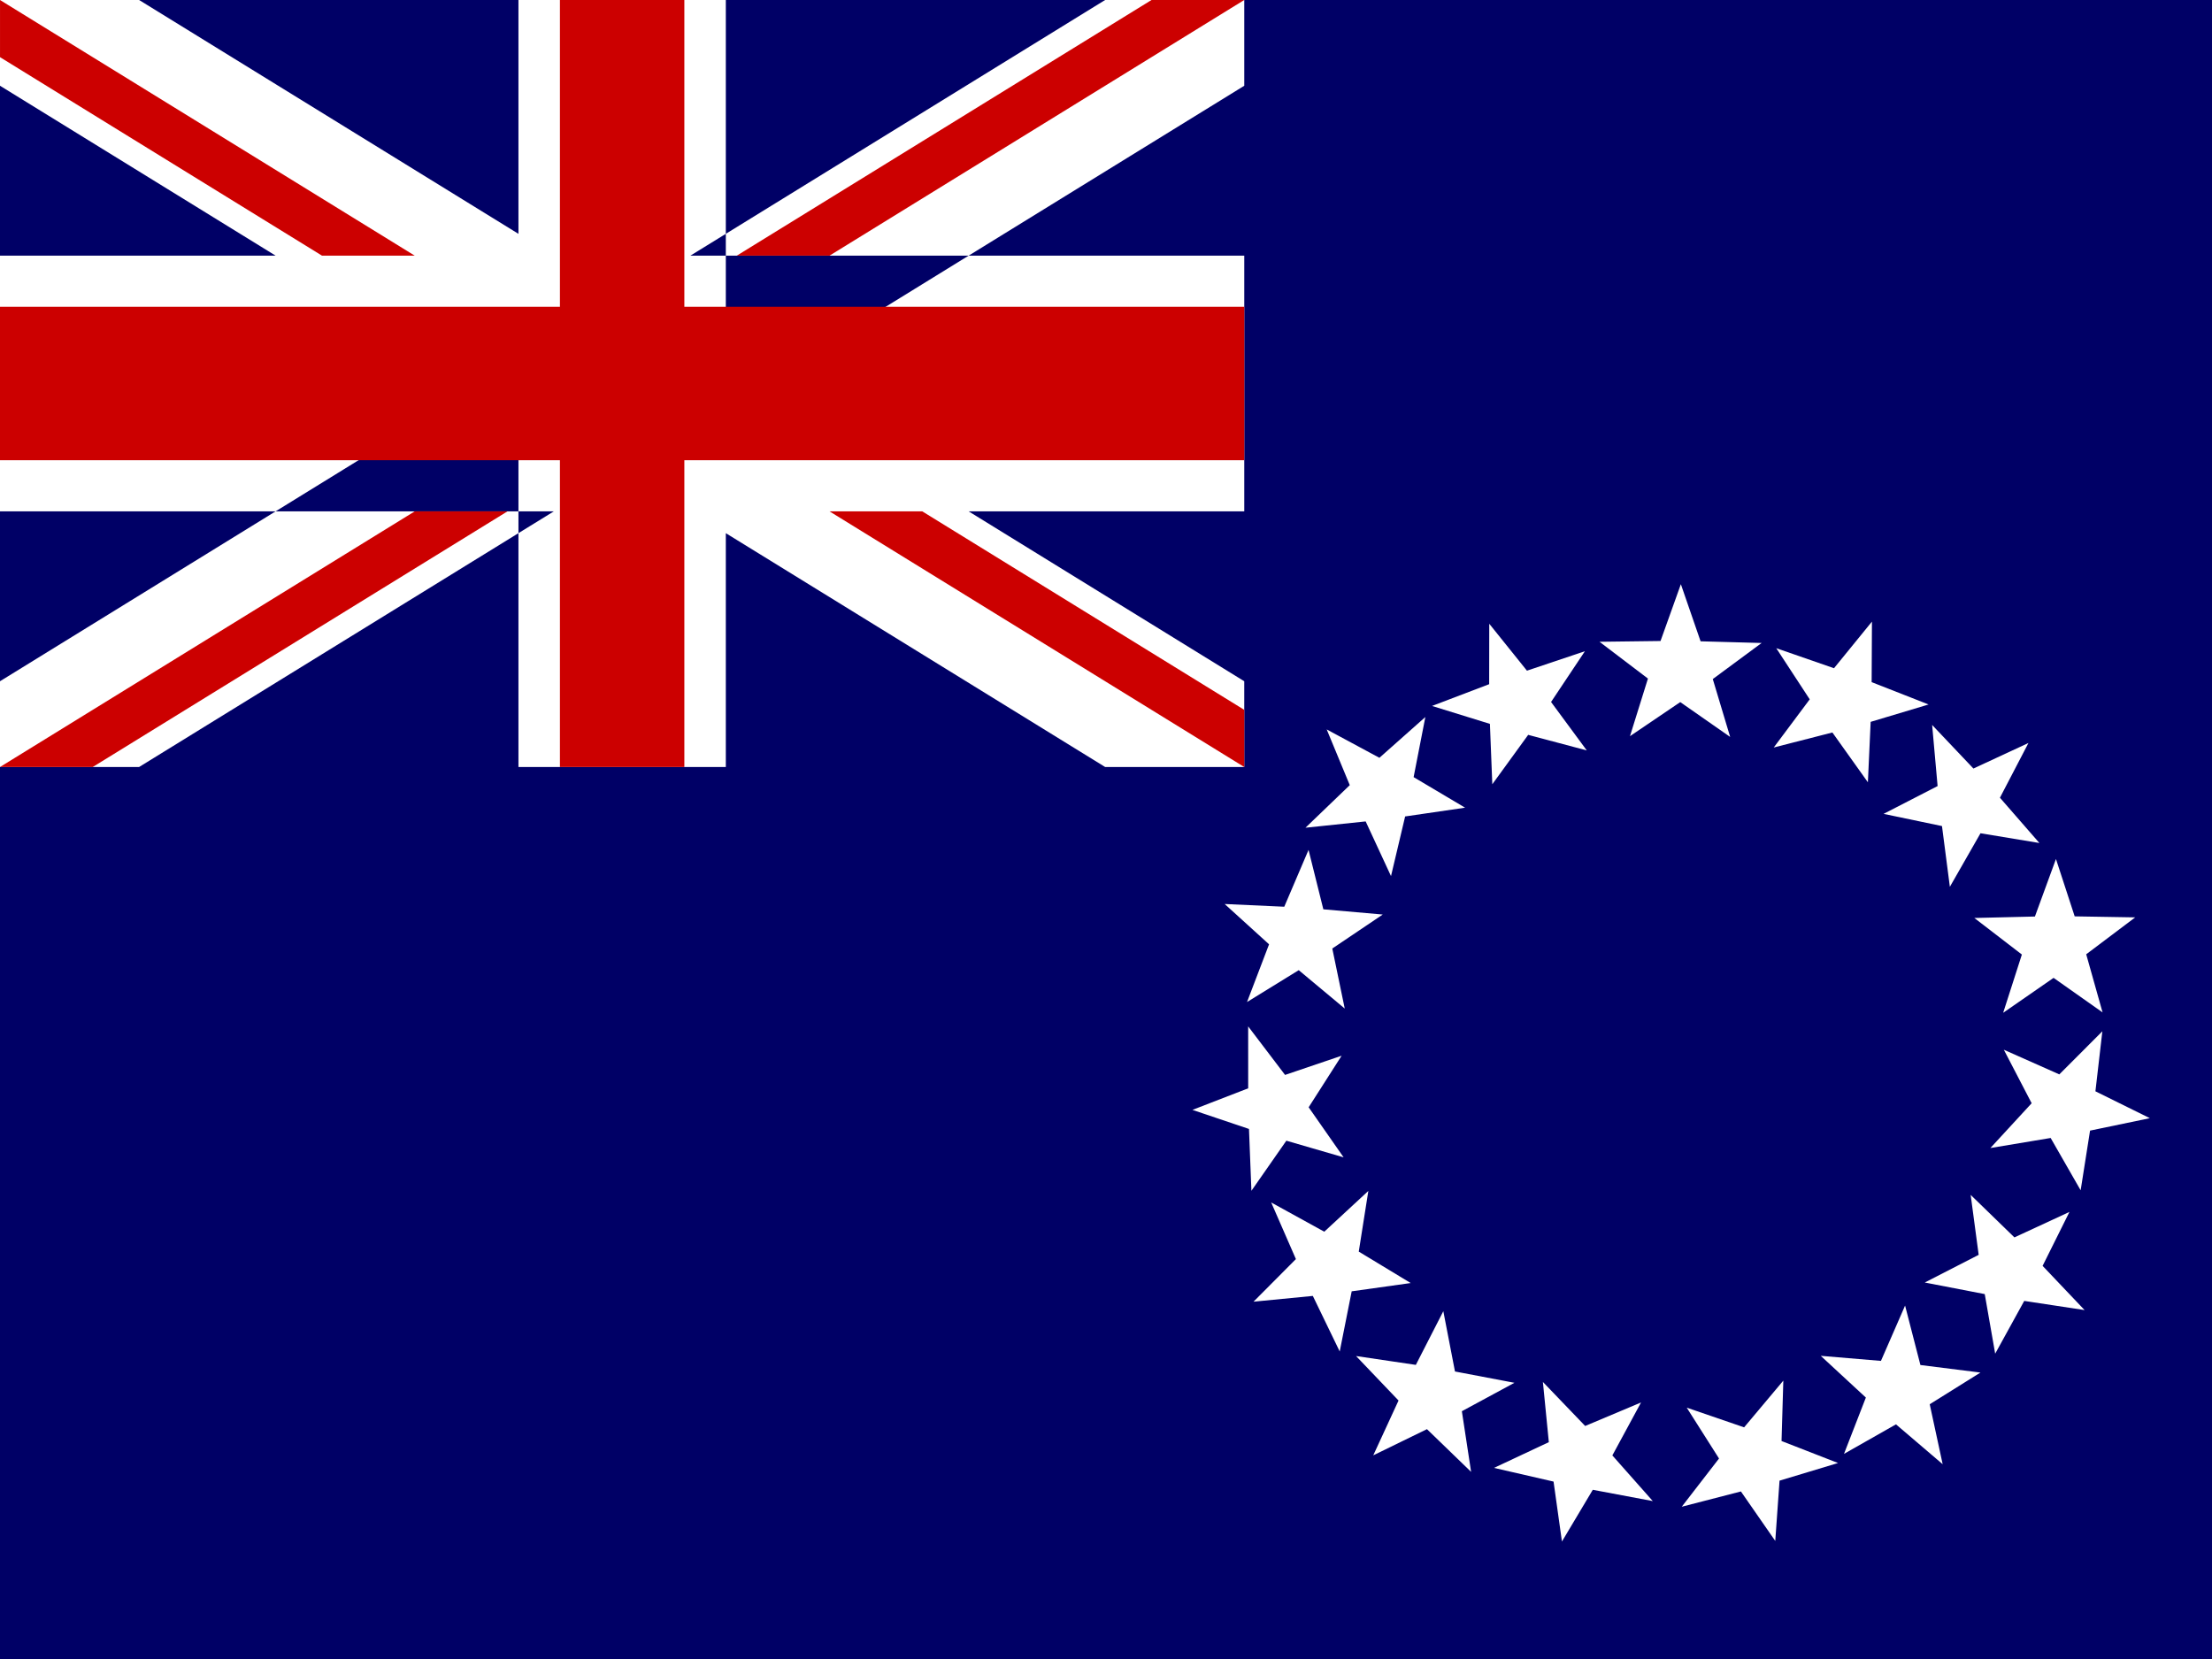
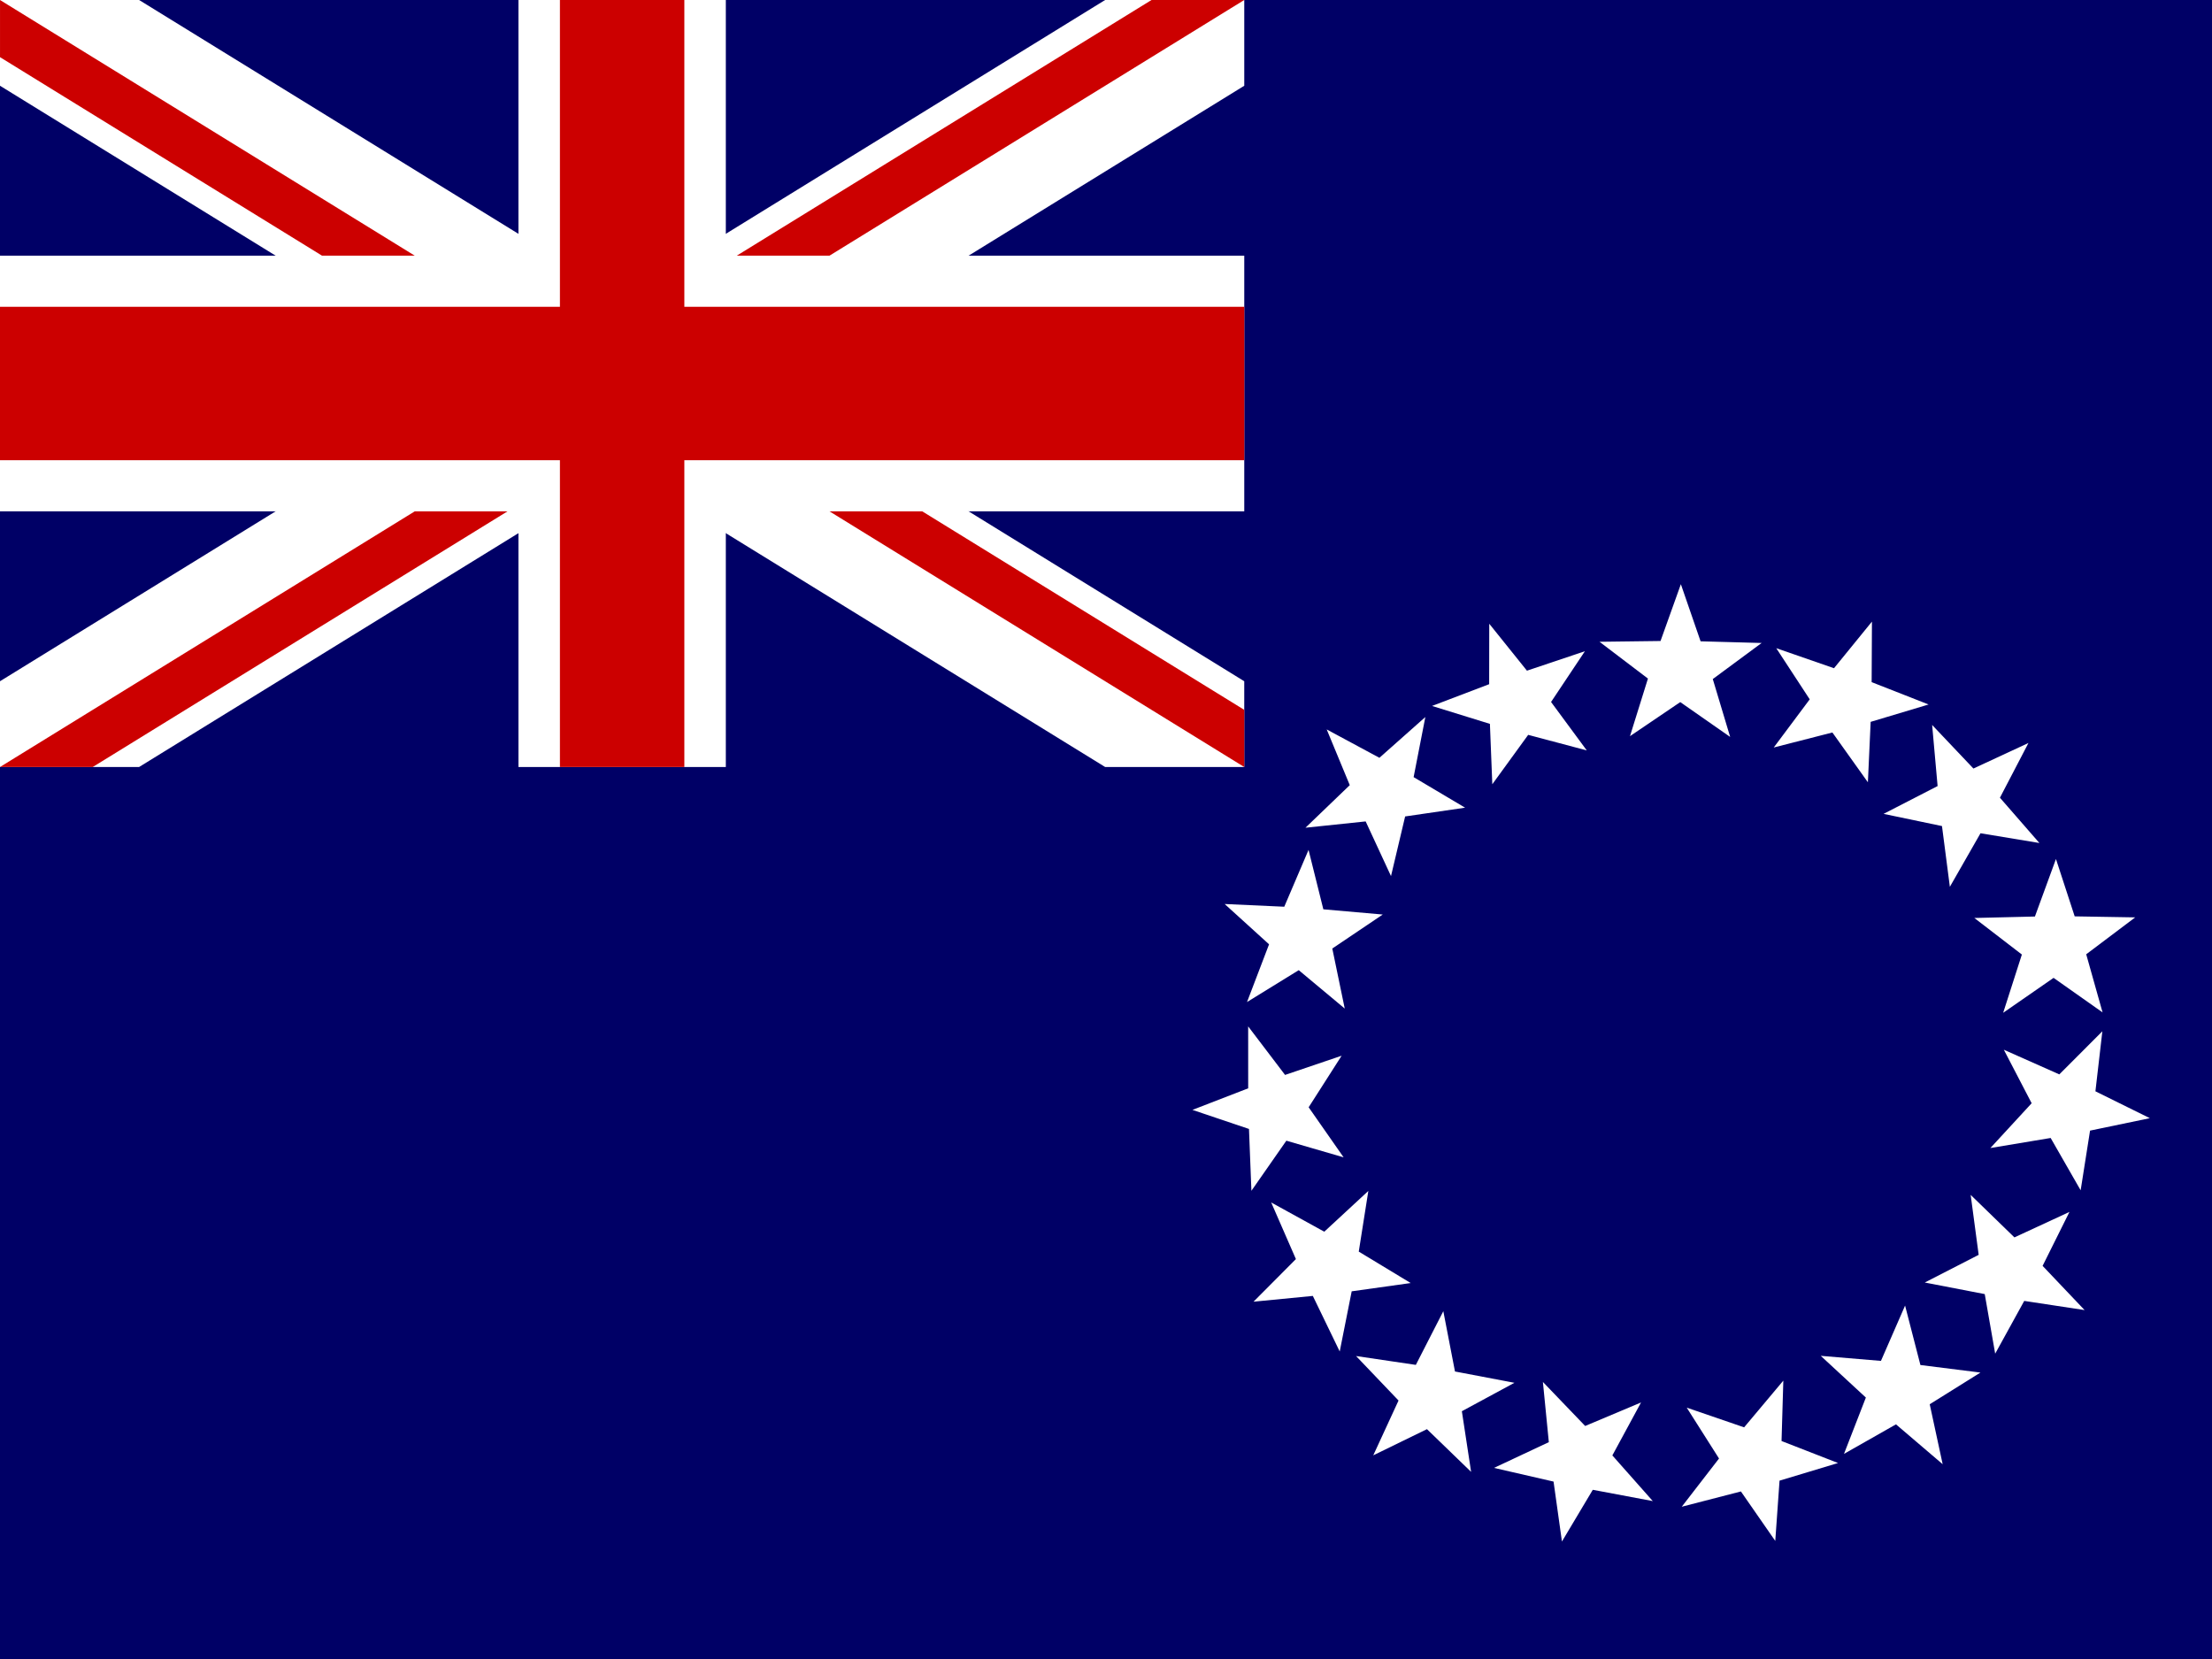
- <svg xmlns="http://www.w3.org/2000/svg" height="480" width="640" viewBox="0 0 640 480">
-   <path fill="#006" d="M0 0h640v480h-640z" />
-   <path d="M0 0v24.81l319.75 197.106h40.25v-24.81l-319.75-197.106h-40.248zm360.004 0v24.81l-319.758 197.107h-40.246v-24.814l319.75-197.106h40.25zM150.003 0v221.92h60v-221.92h-60zm-150.003 73.973v73.973h360.004v-73.973h-360.004z" fill="#fff" />
-   <path d="M0 88.766v44.384h360.004v-44.384h-360.004zm162.003-88.766v221.92h36v-221.92h-36zm-162.003 221.92l120.004-73.974h26.833l-120.004 73.97h-26.836zm0-221.92l120.004 73.973h-26.834l-93.166-57.433v-16.54zm213.172 73.973l119.996-73.973h26.832l-120.002 73.973h-26.833zm146.832 147.95l-120.004-73.975h26.833l93.167 57.432v16.542z" fill="#c00" />
-   <path d="M471.6 213l5.2-16.668-14.013-10.647 17.655-.224 5.883-16.437 5.708 16.527 17.657.484-14.128 10.438 5.028 16.744-14.44-10.078m27.05 13.135l10.408-13.934-9.68-14.798 16.706 5.795 10.977-13.484-.086 17.512 16.474 6.463-16.76 5.026-.8 17.485-10.272-14.408m-98.397 14.976l-.693-17.47-16.746-5.183 16.53-6.296.027-17.487 10.905 13.578 16.77-5.63-9.793 14.685 10.336 14.016-16.956-4.503m-39.69 40.867l-7.332-15.822-17.415 1.824 12.818-12.317-6.675-16.123 15.25 8.21 13.292-11.798-3.394 17.39 14.894 8.84-17.348 2.535m-17.474 55.583l-13.31-11.106-14.964 9.22 6.375-16.7-12.845-11.664 17.247.787 7.023-16.44 4.283 17.19 17.19 1.508-14.6 9.836m3.275 60.417l-16.568-4.817-10.11 14.498-.703-17.895-16.36-5.516 16.13-6.24-.004-17.916 10.672 14.04 16.364-5.554-9.538 14.917m29.527 50.852l-17.074 2.394-3.463 17.41-7.78-16.078-17.162 1.67 12.265-12.328-7.15-16.382 15.36 8.46 12.748-11.796-2.772 17.556m45.038 37.956l-15.208 8.226 2.676 17.55-12.775-12.362-15.537 7.577 7.314-15.863-12.288-12.87 17.295 2.56 7.95-15.535 3.374 17.447m53.832 8.963l-8.3 15.322 11.7 13.21-17.36-3.266-8.924 14.962-2.428-17.338-17.226-3.962 15.86-7.448-1.716-17.417 12.23 12.738m57.333-13.123l-.517 17.475 16.345 6.365-16.924 5.103-1.237 17.442-9.94-14.32-17.116 4.423 10.783-13.952-9.342-14.716 16.604 5.698m54.4-203.218l11.944 12.604 15.92-7.39-8.25 15.835 11.418 13.102-17.04-2.82-8.864 15.496-2.28-17.577-16.9-3.53 15.632-8.043m34.244 21.104l5.42 16.595 17.507.293-14.174 10.68 4.734 16.815-14.176-9.994-14.585 10.107 5.412-16.857-13.75-10.576 17.524-.422m19.513 33.206l-2.006 17.364 15.742 7.775-17.296 3.598-2.72 17.27-8.68-15.14-17.43 2.904 11.933-12.955-8.05-15.48 16.054 7.133m2.931 39.795l-7.767 15.607 12.148 12.79-17.462-2.652-8.406 15.268-3.02-17.24-17.353-3.35 15.596-8.006-2.314-17.345 12.66 12.296m-9.834 39.108l-14.675 9.17 3.747 17.348-13.508-11.534-15.043 8.542 6.328-16.293-13.053-12.072 17.417 1.465 6.983-16.006 4.437 17.2" fill-rule="evenodd" fill="#fff" />
+ <svg xmlns="http://www.w3.org/2000/svg" height="480" width="640" id="flag-icon-css-ck">
+   <path fill="#006" d="M0 0h640v480H0z" />
+   <g stroke-width="1pt">
+     <path d="M0 0v24.81l319.75 197.106H360v-24.81L40.25 0H.002zm360.004 0v24.81L40.246 221.917H0v-24.814L319.75-.003H360z" fill="#fff" />
+     <path d="M150.003 0v221.92h60V0h-60zM0 73.973v73.973h360.004V73.973H0z" fill="#fff" />
+     <path d="M0 88.766v44.384h360.004V88.766H0zM162.003 0v221.92h36V0h-36zM0 221.92l120.004-73.974h26.833l-120.004 73.97H-.003zM0 0l120.004 73.973H93.17L.004 16.54V0zm213.172 73.973L333.168 0H360L239.998 73.973h-26.833zm146.832 147.95L240 147.948h26.833L360 205.38v16.542z" fill="#c00" />
+   </g>
+   <path d="M471.6 213l5.2-16.668-14.013-10.647 17.655-.224 5.883-16.437 5.708 16.527 17.657.484-14.128 10.438 5.028 16.744-14.44-10.078m27.05 13.135l10.408-13.934-9.68-14.798 16.706 5.795 10.977-13.484-.086 17.512 16.474 6.463-16.76 5.026-.8 17.485-10.272-14.408m-98.397 14.976l-.693-17.47-16.746-5.183 16.53-6.296.027-17.487 10.905 13.578 16.77-5.63-9.793 14.685 10.336 14.016-16.956-4.503m-39.69 40.867l-7.332-15.822-17.415 1.824 12.818-12.317-6.675-16.123 15.25 8.21 13.292-11.798-3.394 17.39 14.894 8.84-17.348 2.535m-17.474 55.583l-13.31-11.106-14.964 9.22 6.375-16.7-12.845-11.664 17.247.787 7.023-16.44 4.283 17.19 17.19 1.508-14.6 9.836m3.275 60.417l-16.568-4.817-10.11 14.498-.703-17.895-16.36-5.516 16.13-6.24-.004-17.916 10.672 14.04 16.364-5.554-9.538 14.917m29.527 50.852l-17.074 2.394-3.463 17.41-7.78-16.078-17.162 1.67 12.265-12.328-7.15-16.382 15.36 8.46 12.748-11.796-2.772 17.556m45.038 37.956l-15.208 8.226 2.676 17.55-12.775-12.362-15.537 7.577 7.314-15.863-12.288-12.87 17.295 2.56 7.95-15.535 3.374 17.447m53.832 8.963l-8.3 15.322 11.7 13.21-17.36-3.266-8.924 14.962-2.428-17.338-17.226-3.962 15.86-7.448-1.716-17.417 12.23 12.738m57.333-13.123l-.517 17.475 16.345 6.365-16.924 5.103-1.237 17.442-9.94-14.32-17.116 4.423 10.783-13.952-9.342-14.716 16.604 5.698m54.4-203.218l11.944 12.604 15.92-7.39-8.25 15.835 11.418 13.102-17.04-2.82-8.864 15.496-2.28-17.577-16.9-3.53 15.632-8.043m34.244 21.104l5.42 16.595 17.507.293-14.174 10.68 4.734 16.815-14.176-9.994-14.585 10.107 5.412-16.857-13.75-10.576 17.524-.422m19.513 33.206l-2.006 17.364 15.742 7.775-17.296 3.598-2.72 17.27-8.68-15.14-17.43 2.904L587.82 319.2l-8.05-15.48 16.054 7.133m2.931 39.795l-7.767 15.607 12.148 12.79-17.462-2.652-8.406 15.268-3.02-17.24-17.353-3.35 15.596-8.006-2.314-17.345 12.66 12.296m-9.834 39.108l-14.675 9.17 3.747 17.348-13.508-11.534-15.043 8.542 6.328-16.293-13.053-12.072 17.417 1.465 6.983-16.006 4.437 17.2" fill-rule="evenodd" fill="#fff" />
</svg>
